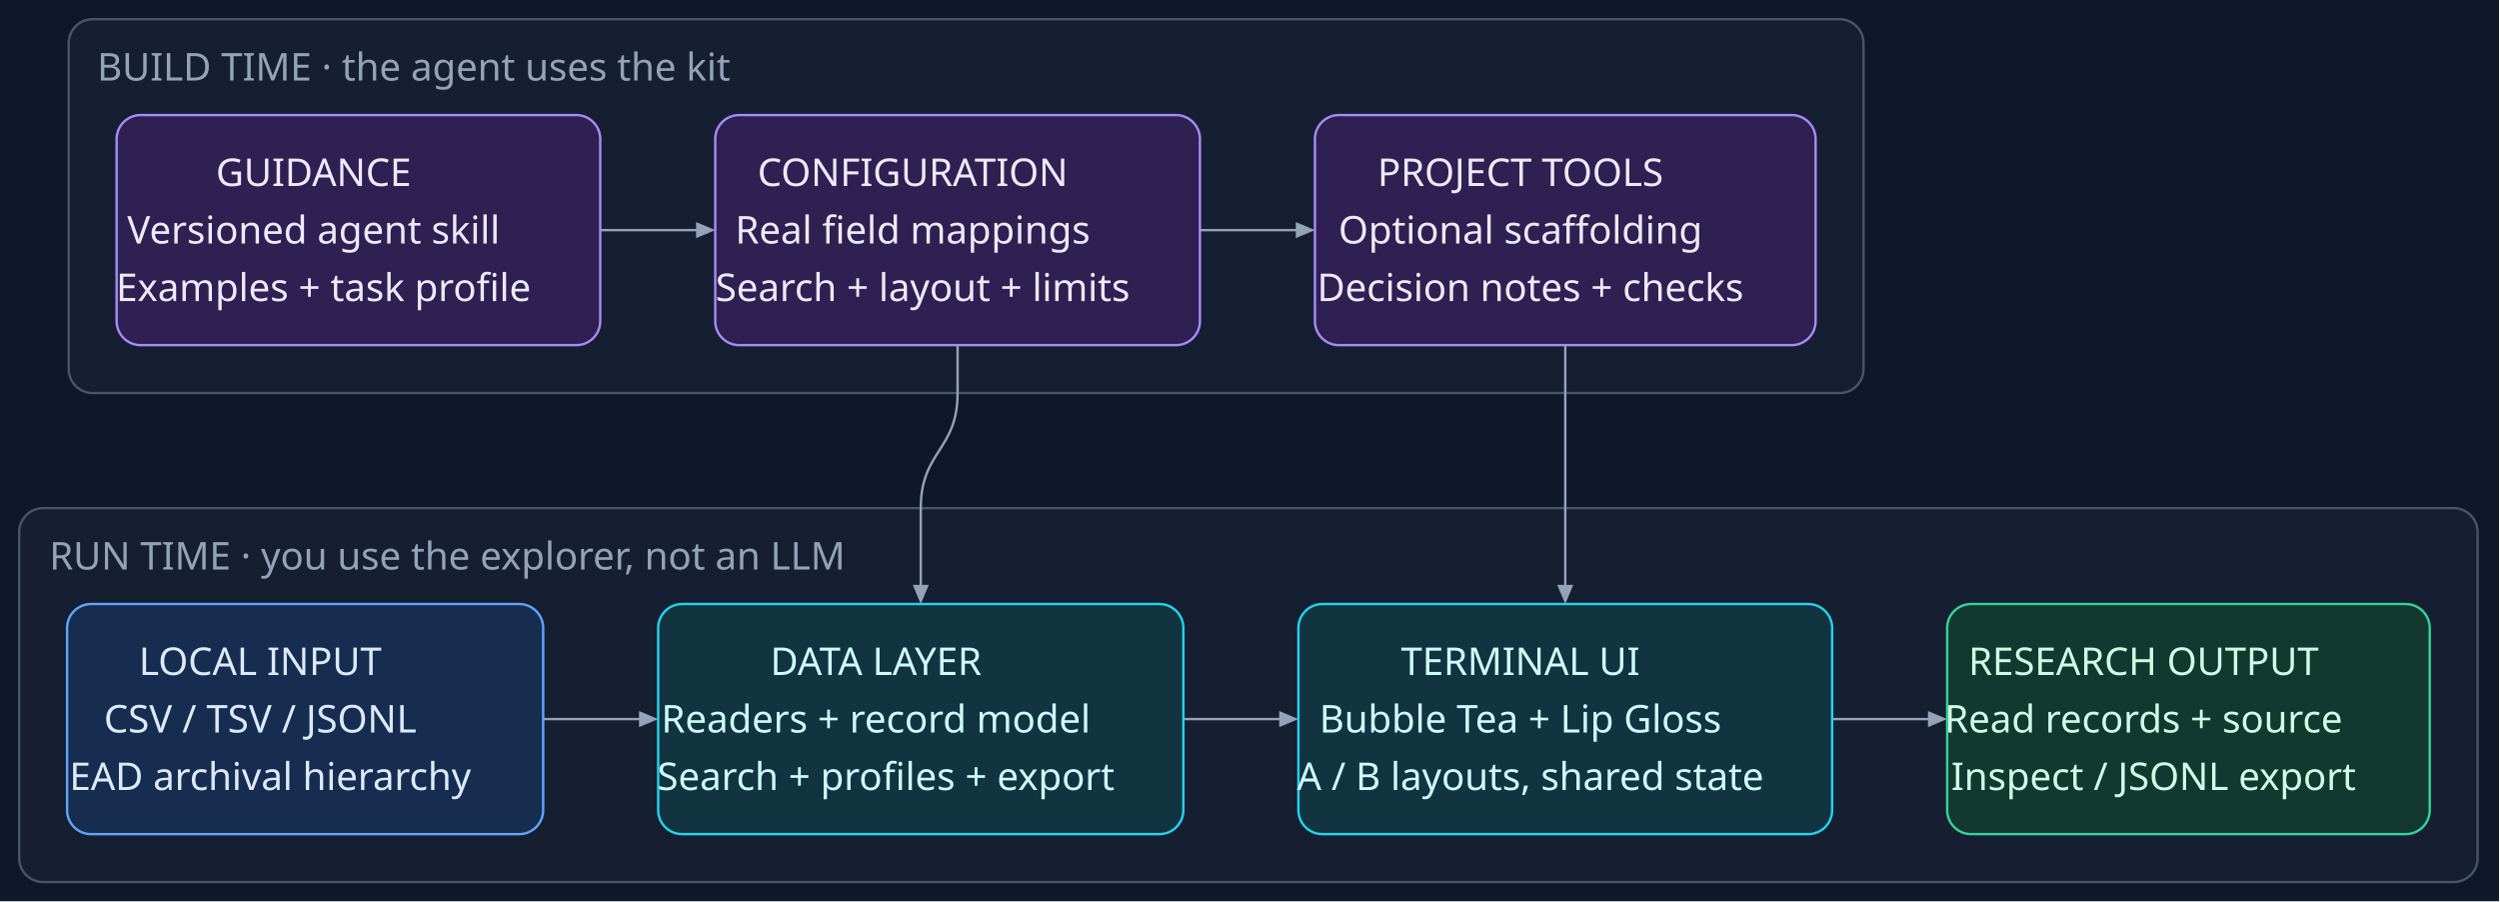
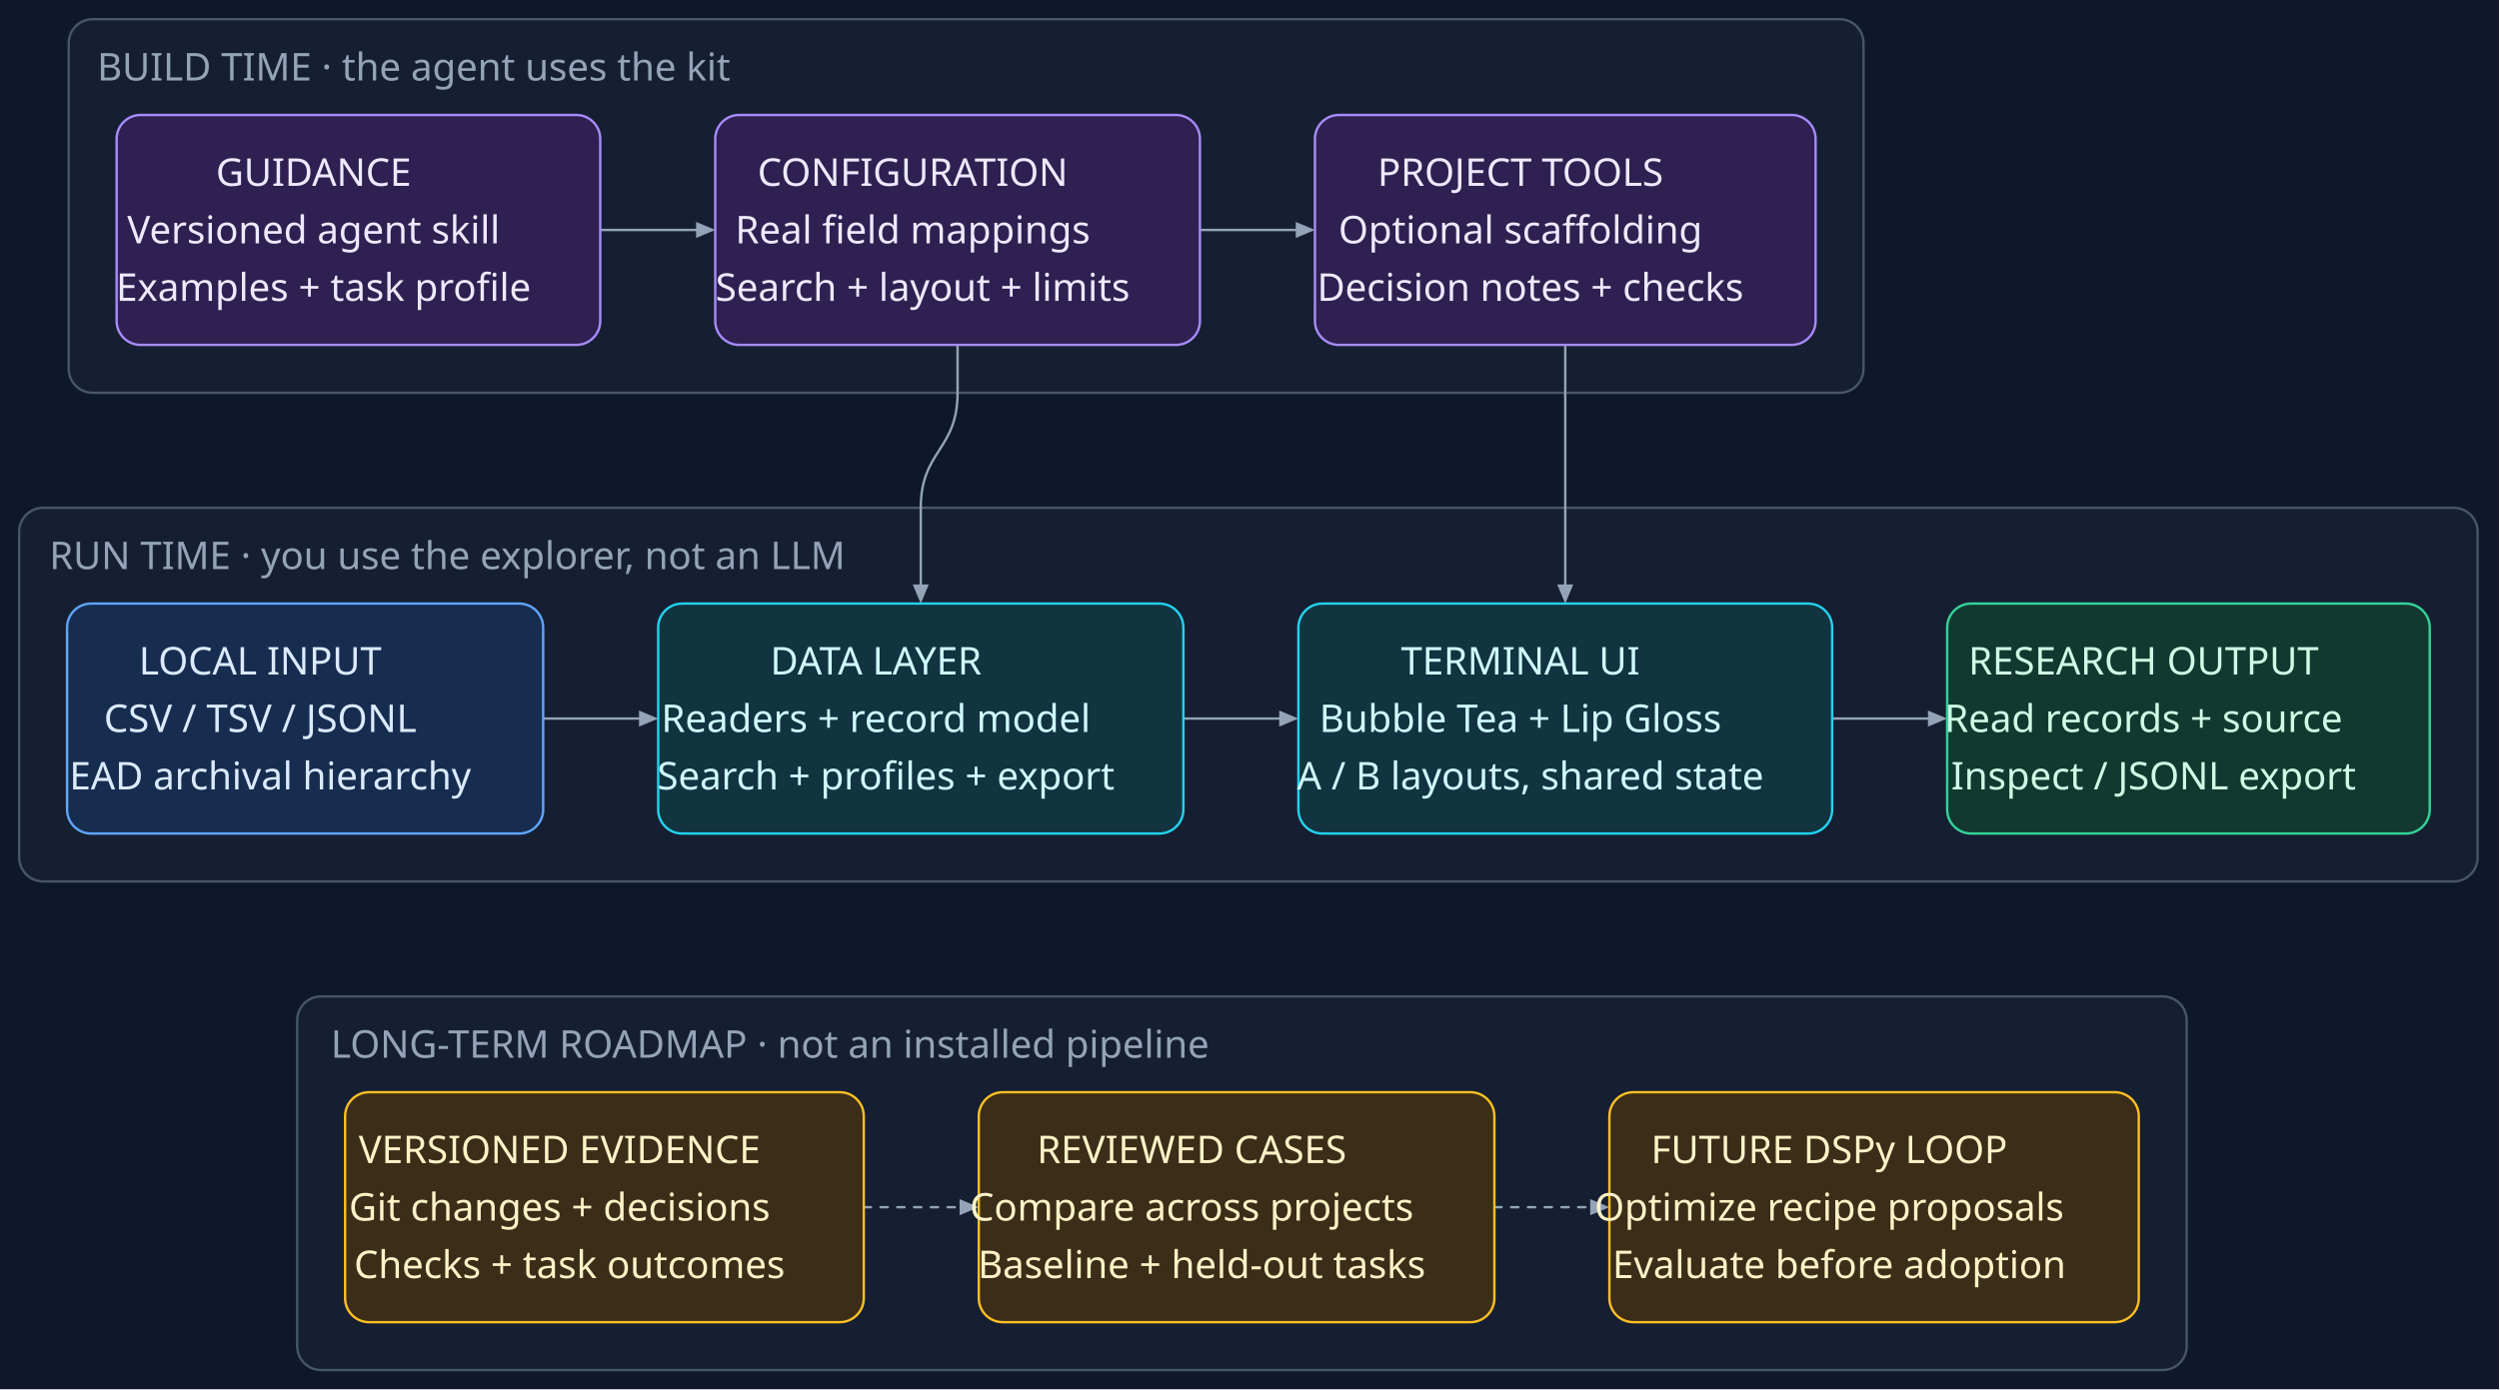
- <svg xmlns="http://www.w3.org/2000/svg" class="pele pele-flowchart" viewBox="0 0 1043 376" width="1043" height="376" style="max-width:100%;height:auto;--_bg:var(--pele-bg,#fff);--_fg:var(--pele-fg,#1f1f1f);--_m:var(--pele-muted,#6e6e6e);--_l:var(--pele-line,#1f1f1f);--_s:var(--pele-surface,#f3f3f3);--_a:var(--pele-surface-alt,#e6e6e6);--_b:var(--pele-border,#8a8a8a);--_c:var(--pele-accent,#5b7bd5);color:#e2e8f0;--_r:var(--pele-radius,4px);--_fm:var(--pele-font-mono,monospace);font:16px sans-serif;letter-spacing:normal;word-spacing:normal;text-transform:none;direction:ltr;font-family:var(--pele-font,sans-serif)" fill="#e2e8f0" role="graphics-document document" aria-roledescription="flowchart">
+ <svg xmlns="http://www.w3.org/2000/svg" class="pele pele-flowchart" viewBox="0 0 1043 580" width="1043" height="580" style="max-width:100%;height:auto;--_bg:var(--pele-bg,#fff);--_fg:var(--pele-fg,#1f1f1f);--_m:var(--pele-muted,#6e6e6e);--_l:var(--pele-line,#1f1f1f);--_s:var(--pele-surface,#f3f3f3);--_a:var(--pele-surface-alt,#e6e6e6);--_b:var(--pele-border,#8a8a8a);--_c:var(--pele-accent,#5b7bd5);color:#e2e8f0;--_r:var(--pele-radius,4px);--_fm:var(--pele-font-mono,monospace);font:16px sans-serif;letter-spacing:normal;word-spacing:normal;text-transform:none;direction:ltr;font-family:var(--pele-font,sans-serif)" fill="#e2e8f0" role="graphics-document document" aria-roledescription="flowchart">
  <rect width="100%" height="100%" fill="#0f172a" />
  <g class="pele-clusters">
+     <g class="pele-cluster" data-id="learning">
+       <rect x="124.03" y="416" width="788.62" height="156" fill="#1e293b" fill-opacity="0.5" stroke="#475569" style="rx:10px" />
+     </g>
    <g class="pele-cluster" data-id="runtime">
      <rect x="8" y="212" width="1026.08" height="156" fill="#1e293b" fill-opacity="0.5" stroke="#475569" style="rx:10px" />
      <text class="pele-cluster-label" fill="#94a3b8" x="186.7" y="237.6" text-anchor="middle">RUN TIME · you use the explorer, not an LLM</text>
    </g>
    <g class="pele-cluster" data-id="build">
      <rect x="28.68" y="8" width="749.09" height="156" fill="#1e293b" fill-opacity="0.5" stroke="#475569" style="rx:10px" />
      <text class="pele-cluster-label" fill="#94a3b8" x="172.71" y="33.6" text-anchor="middle">BUILD TIME · the agent uses the kit</text>
    </g>
  </g>
  <g class="pele-edges" fill="none" stroke="#94a3b8" stroke-linecap="round">
    <g class="pele-edge" data-id="L_skill_recipe_0">
      <path d="M250.52,96L291.52,96" />
      <path class="pele-marker" d="M298.52,96L290.52,99.36L290.52,92.64Z" fill="#94a3b8" stroke="none" />
    </g>
    <g class="pele-edge" data-id="L_recipe_tooling_0">
      <path d="M500.81,96L541.81,96" />
      <path class="pele-marker" d="M548.81,96L540.81,99.36L540.81,92.64Z" fill="#94a3b8" stroke="none" />
    </g>
    <g class="pele-edge" data-id="L_source_data_0">
      <path d="M226.7,300L267.7,300" />
      <path class="pele-marker" d="M274.7,300L266.7,303.36L266.7,296.64Z" fill="#94a3b8" stroke="none" />
    </g>
    <g class="pele-edge" data-id="L_data_ui_0">
      <path d="M493.9,300L534.9,300" />
      <path class="pele-marker" d="M541.9,300L533.9,303.36L533.9,296.64Z" fill="#94a3b8" stroke="none" />
    </g>
    <g class="pele-edge" data-id="L_ui_result_0">
      <path d="M764.67,300L805.67,300" />
      <path class="pele-marker" d="M812.67,300L804.67,303.36L804.67,296.64Z" fill="#94a3b8" stroke="none" />
    </g>
    <g class="pele-edge" data-id="L_recipe_data_0">
      <path d="M399.66,144L399.66,164C399.66,188 384.3,188 384.3,212L384.3,245" />
      <path class="pele-marker" d="M384.3,252L380.94,244L387.66,244Z" fill="#94a3b8" stroke="none" />
    </g>
    <g class="pele-edge" data-id="L_tooling_ui_0">
      <path d="M653.29,144L653.29,245" />
      <path class="pele-marker" d="M653.29,252L649.93,244L656.65,244Z" fill="#94a3b8" stroke="none" />
+     </g>
+     <g class="pele-edge" data-id="L_evidence_cases_0">
+       <path d="M360.51,504L401.51,504" stroke-dasharray="3 4" />
+       <path class="pele-marker" d="M408.51,504L400.51,507.36L400.51,500.64Z" fill="#94a3b8" stroke="none" />
+     </g>
+     <g class="pele-edge" data-id="L_cases_dspy_0">
+       <path d="M623.71,504L664.71,504" stroke-dasharray="3 4" />
+       <path class="pele-marker" d="M671.71,504L663.71,507.36L663.71,500.64Z" fill="#94a3b8" stroke="none" />
+     </g>
+   </g>
+   <g class="pele-cluster-titles">
+     <g class="pele-cluster-title" data-id="learning">
+       <text fill="none" stroke="color-mix(in srgb,#1e293b 50%,#0f172a)" stroke-width="5" stroke-linejoin="round" x="321.39" y="441.6" text-anchor="middle">LONG-TERM ROADMAP · not an installed pipeline</text>
+       <text class="pele-cluster-label" fill="#94a3b8" x="321.39" y="441.6" text-anchor="middle">LONG-TERM ROADMAP · not an installed pipeline</text>
    </g>
  </g>
  <g class="pele-nodes">
    <g class="pele-node pele-shape-rect agent" data-id="skill" transform="translate(149.6,96)">
      <rect x="-100.92" y="-48" width="201.84" height="96" fill="#1e293b" stroke="#475569" style="rx:10px;fill:#2e2050;stroke:#a78bfa;" />
      <text class="pele-label" style="fill:#ede9fe;" text-anchor="middle" xml:space="preserve">
        <tspan x="0" y="-18.4">GUIDANCE</tspan>
        <tspan x="0" y="5.6">Versioned agent skill</tspan>
        <tspan x="0" y="29.6">Examples + task profile</tspan>
      </text>
    </g>
    <g class="pele-node pele-shape-rect agent" data-id="recipe" transform="translate(399.66,96)">
      <rect x="-101.14" y="-48" width="202.29" height="96" fill="#1e293b" stroke="#475569" style="rx:10px;fill:#2e2050;stroke:#a78bfa;" />
      <text class="pele-label" style="fill:#ede9fe;" text-anchor="middle" xml:space="preserve">
        <tspan x="0" y="-18.4">CONFIGURATION</tspan>
        <tspan x="0" y="5.6">Real field mappings</tspan>
        <tspan x="0" y="29.6">Search + layout + limits</tspan>
      </text>
    </g>
    <g class="pele-node pele-shape-rect agent" data-id="tooling" transform="translate(653.29,96)">
      <rect x="-104.48" y="-48" width="208.96" height="96" fill="#1e293b" stroke="#475569" style="rx:10px;fill:#2e2050;stroke:#a78bfa;" />
      <text class="pele-label" style="fill:#ede9fe;" text-anchor="middle" xml:space="preserve">
        <tspan x="0" y="-18.4">PROJECT TOOLS</tspan>
        <tspan x="0" y="5.6">Optional scaffolding</tspan>
        <tspan x="0" y="29.6">Decision notes + checks</tspan>
      </text>
    </g>
    <g class="pele-node pele-shape-rect input" data-id="source" transform="translate(127.35,300)">
      <rect x="-99.35" y="-48" width="198.7" height="96" fill="#1e293b" stroke="#475569" style="rx:10px;fill:#172d50;stroke:#60a5fa;" />
      <text class="pele-label" style="fill:#dbeafe;" text-anchor="middle" xml:space="preserve">
        <tspan x="0" y="-18.4">LOCAL INPUT</tspan>
        <tspan x="0" y="5.6">CSV / TSV / JSONL</tspan>
        <tspan x="0" y="29.6">EAD archival hierarchy</tspan>
      </text>
    </g>
    <g class="pele-node pele-shape-rect core" data-id="data" transform="translate(384.3,300)">
      <rect x="-109.6" y="-48" width="219.2" height="96" fill="#1e293b" stroke="#475569" style="rx:10px;fill:#123340;stroke:#22d3ee;" />
      <text class="pele-label" style="fill:#cffafe;" text-anchor="middle" xml:space="preserve">
        <tspan x="0" y="-18.4">DATA LAYER</tspan>
        <tspan x="0" y="5.6">Readers + record model</tspan>
        <tspan x="0" y="29.6">Search + profiles + export</tspan>
      </text>
    </g>
    <g class="pele-node pele-shape-rect core" data-id="ui" transform="translate(653.29,300)">
      <rect x="-111.38" y="-48" width="222.77" height="96" fill="#1e293b" stroke="#475569" style="rx:10px;fill:#123340;stroke:#22d3ee;" />
      <text class="pele-label" style="fill:#cffafe;" text-anchor="middle" xml:space="preserve">
        <tspan x="0" y="-18.4">TERMINAL UI</tspan>
        <tspan x="0" y="5.6">Bubble Tea + Lip Gloss</tspan>
        <tspan x="0" y="29.6">A / B layouts, shared state</tspan>
      </text>
    </g>
    <g class="pele-node pele-shape-rect output" data-id="result" transform="translate(913.38,300)">
      <rect x="-100.7" y="-48" width="201.41" height="96" fill="#1e293b" stroke="#475569" style="rx:10px;fill:#12382f;stroke:#34d399;" />
      <text class="pele-label" style="fill:#d1fae5;" text-anchor="middle" xml:space="preserve">
        <tspan x="0" y="-18.4">RESEARCH OUTPUT</tspan>
        <tspan x="0" y="5.6">Read records + source</tspan>
        <tspan x="0" y="29.6">Inspect / JSONL export</tspan>
      </text>
    </g>
+     <g class="pele-node pele-shape-rect optional" data-id="evidence" transform="translate(252.27,504)">
+       <rect x="-108.24" y="-48" width="216.48" height="96" fill="#1e293b" stroke="#475569" style="rx:10px;fill:#3b2d18;stroke:#fbbf24;" />
+       <text class="pele-label" style="fill:#fef3c7;" text-anchor="middle" xml:space="preserve">
+         <tspan x="0" y="-18.4">VERSIONED EVIDENCE</tspan>
+         <tspan x="0" y="5.6">Git changes + decisions</tspan>
+         <tspan x="0" y="29.6">Checks + task outcomes</tspan>
+       </text>
+     </g>
+     <g class="pele-node pele-shape-rect optional" data-id="cases" transform="translate(516.11,504)">
+       <rect x="-107.6" y="-48" width="215.2" height="96" fill="#1e293b" stroke="#475569" style="rx:10px;fill:#3b2d18;stroke:#fbbf24;" />
+       <text class="pele-label" style="fill:#fef3c7;" text-anchor="middle" xml:space="preserve">
+         <tspan x="0" y="-18.4">REVIEWED CASES</tspan>
+         <tspan x="0" y="5.6">Compare across projects</tspan>
+         <tspan x="0" y="29.6">Baseline + held-out tasks</tspan>
+       </text>
+     </g>
+     <g class="pele-node pele-shape-rect optional" data-id="dspy" transform="translate(782.18,504)">
+       <rect x="-110.47" y="-48" width="220.94" height="96" fill="#1e293b" stroke="#475569" style="rx:10px;fill:#3b2d18;stroke:#fbbf24;" />
+       <text class="pele-label" style="fill:#fef3c7;" text-anchor="middle" xml:space="preserve">
+         <tspan x="0" y="-18.4">FUTURE DSPy LOOP</tspan>
+         <tspan x="0" y="5.6">Optimize recipe proposals</tspan>
+         <tspan x="0" y="29.6">Evaluate before adoption</tspan>
+       </text>
+     </g>
  </g>
</svg>
